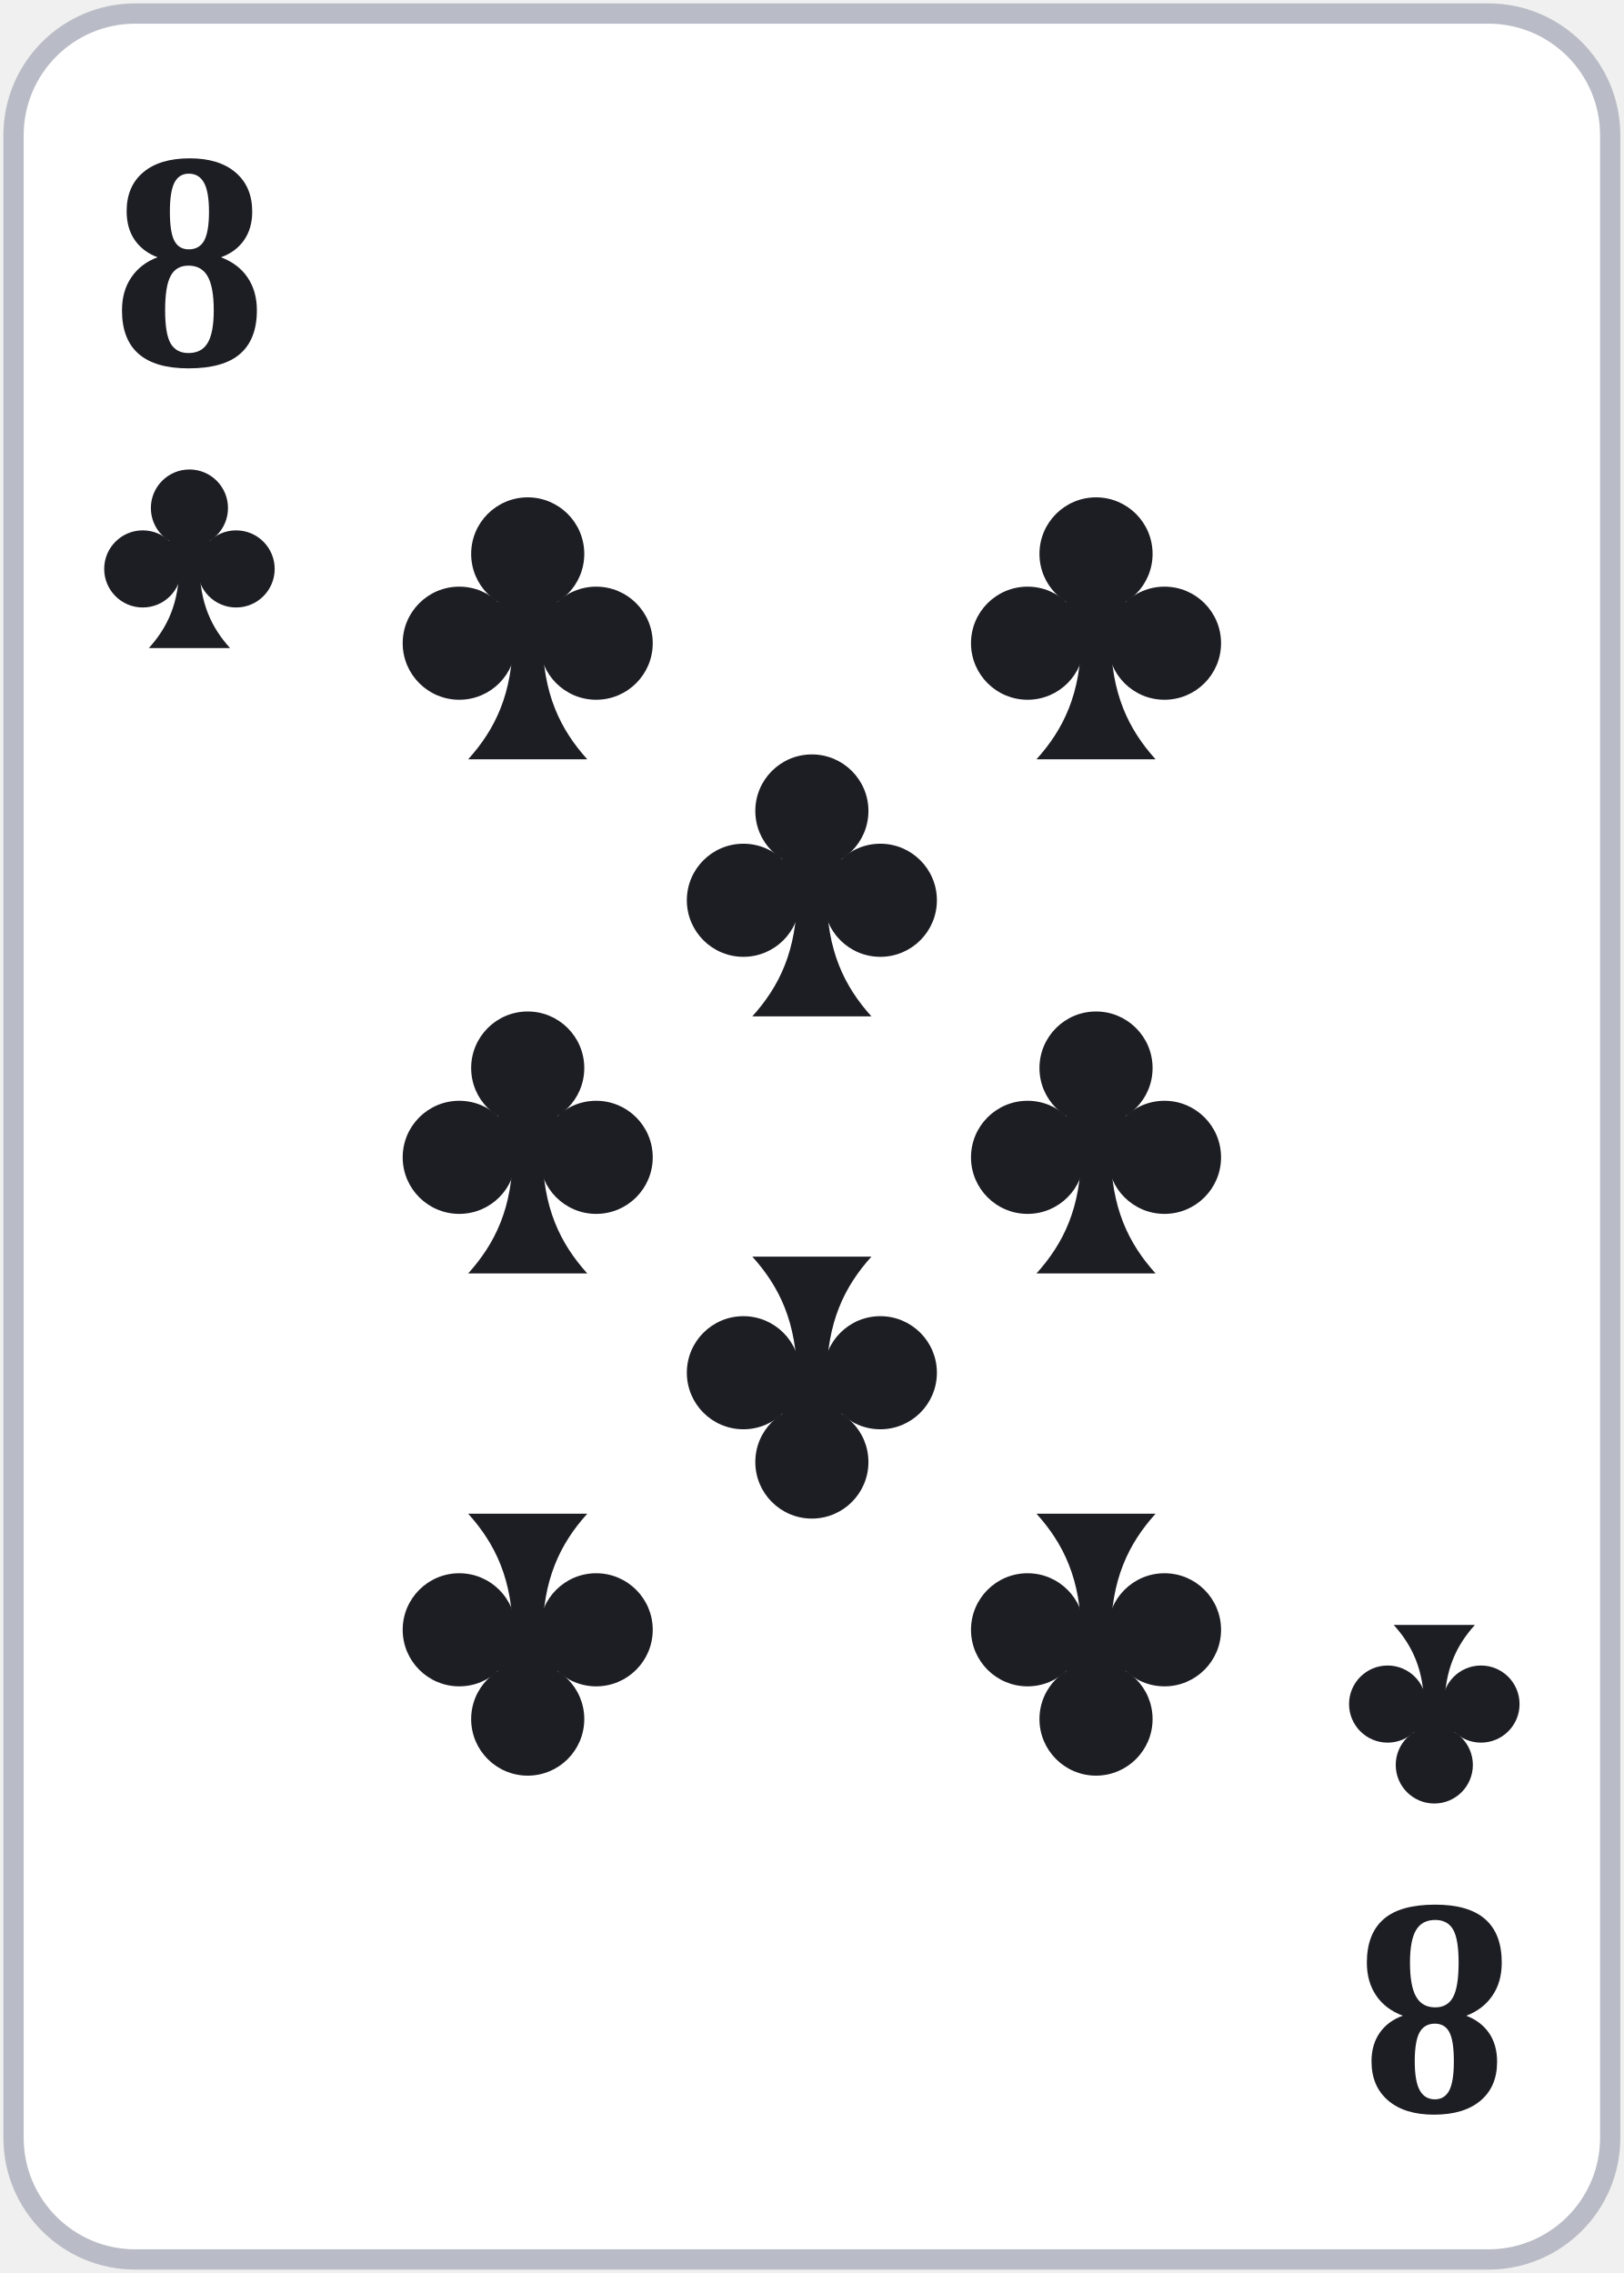
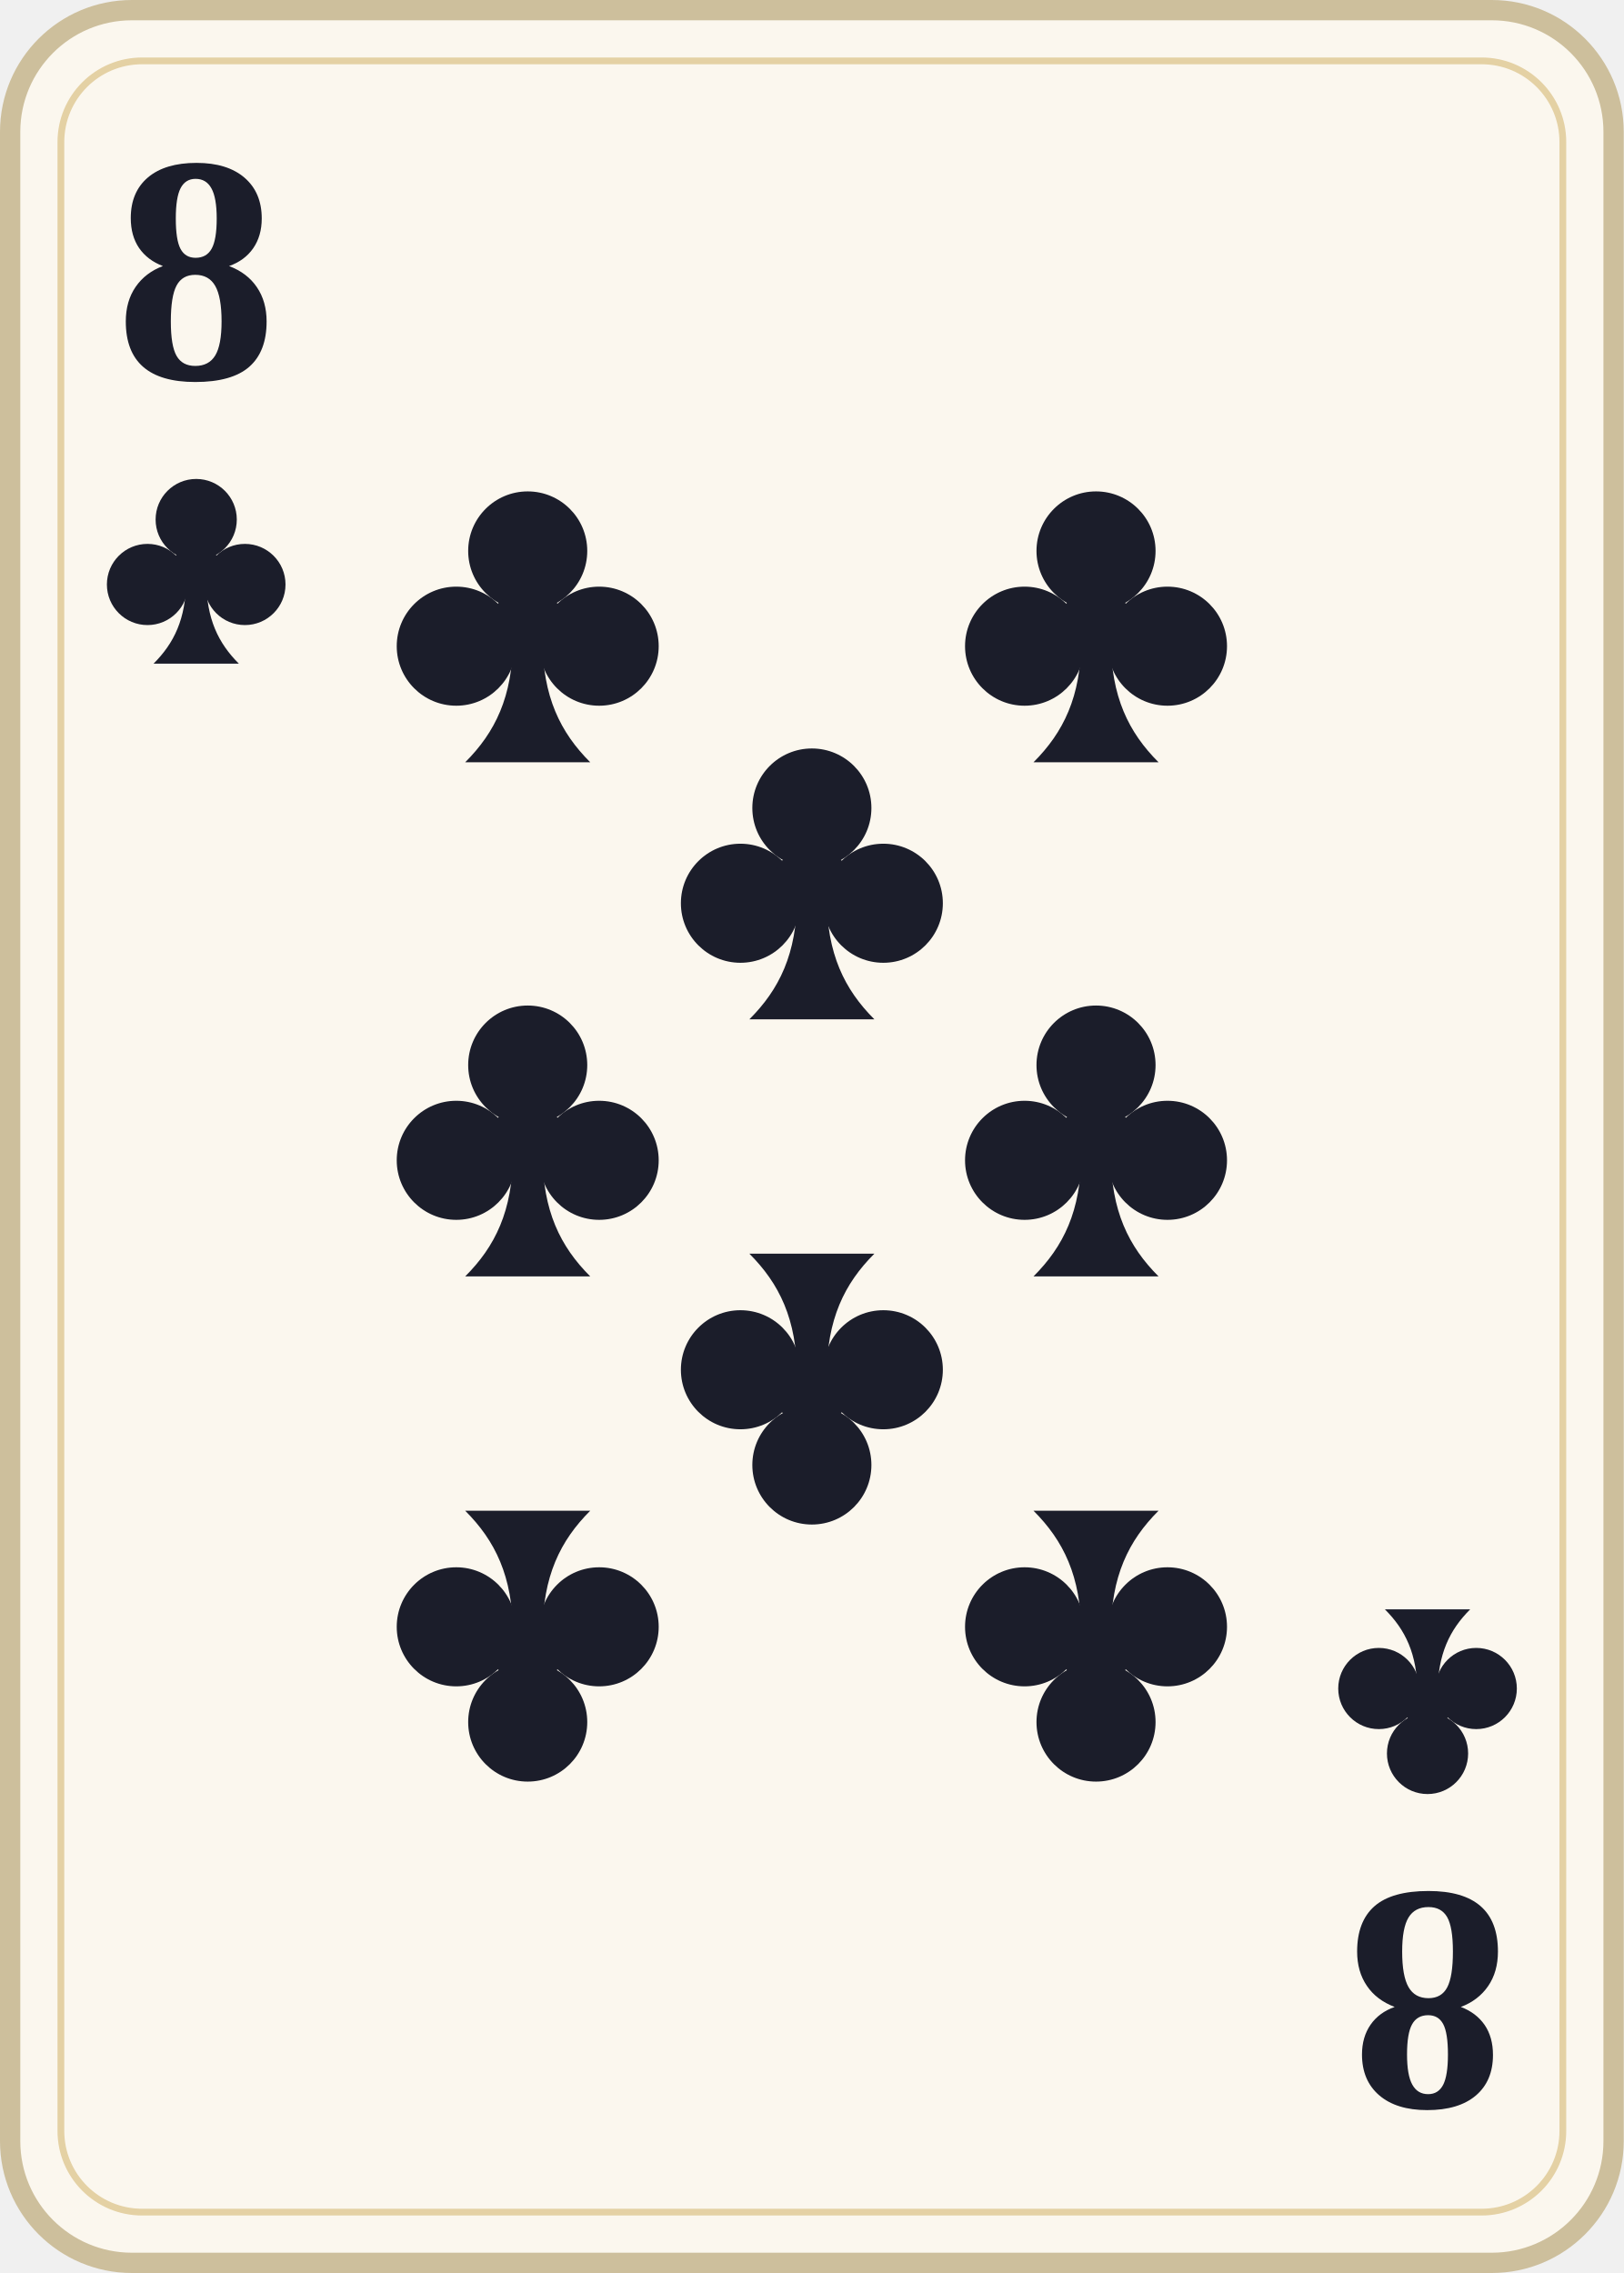
- <svg xmlns="http://www.w3.org/2000/svg" viewBox="0 0 240 336" width="240" height="336">
+ <svg xmlns="http://www.w3.org/2000/svg" viewBox="0 0 240 336" width="240" height="336" data-rank="EIGHT" data-suit="CLUBS">
  <defs>
    <symbol id="suit" viewBox="0 0 100 100" overflow="visible">
-       <circle cx="50" cy="27" r="19" />
-       <circle cx="27" cy="57" r="19" />
-       <circle cx="73" cy="57" r="19" />
-       <circle cx="50" cy="50" r="12" />
-       <path d="M45 55 C45 74 39 86 30 96 L70 96 C61 86 55 74 55 55 Z" />
+       <circle cx="50" cy="26" r="20" />
+       <circle cx="26" cy="58" r="20" />
+       <circle cx="74" cy="58" r="20" />
+       <circle cx="50" cy="52" r="13" />
+       <path d="M45 56 C45 75 39 87 29 97 L71 97 C61 87 55 75 55 56 Z" />
    </symbol>
  </defs>
-   <rect x="2" y="2" width="236" height="332" rx="18" fill="#ffffff" stroke="#b9bcc6" stroke-width="3" />
-   <g fill="#1d1d24" color="#1d1d24">
+   <rect x="1.5" y="1.5" width="237" height="333" rx="18" fill="#fbf7ee" stroke="#cdbf9c" stroke-width="3" />
+   <rect x="9" y="9" width="222" height="318" rx="12" fill="none" stroke="#c9a24a" stroke-opacity="0.45" stroke-width="1" />
+   <g fill="#1b1d2a" color="#1b1d2a">
    <use href="#suit" x="0" y="0" width="100" height="100" transform="translate(56 70)  scale(0.44)" />
    <use href="#suit" x="0" y="0" width="100" height="100" transform="translate(140 70)  scale(0.44)" />
    <use href="#suit" x="0" y="0" width="100" height="100" transform="translate(98 108)  scale(0.44)" />
    <use href="#suit" x="0" y="0" width="100" height="100" transform="translate(56 146)  scale(0.44)" />
    <use href="#suit" x="0" y="0" width="100" height="100" transform="translate(140 146)  scale(0.44)" />
    <use href="#suit" x="0" y="0" width="100" height="100" transform="translate(98 184) rotate(180 22 22) scale(0.44)" />
    <use href="#suit" x="0" y="0" width="100" height="100" transform="translate(56 222) rotate(180 22 22) scale(0.44)" />
    <use href="#suit" x="0" y="0" width="100" height="100" transform="translate(140 222) rotate(180 22 22) scale(0.44)" />
  </g>
-   <g fill="#1d1d24">
-     <text x="28" y="54" text-anchor="middle" font-family="Georgia, 'Times New Roman', serif" font-weight="700" font-size="46">8</text>
-     <use href="#suit" x="0" y="0" width="100" height="100" transform="translate(13 67)  scale(0.3)" />
+   <g fill="#1b1d2a">
+     <text x="29" y="56" text-anchor="middle" font-family="Georgia, 'Times New Roman', serif" font-weight="700" font-size="48">8</text>
+     <use href="#suit" x="0" y="0" width="100" height="100" transform="translate(14 69)  scale(0.3)" />
  </g>
  <g transform="rotate(180 120 168)">
-     <g fill="#1d1d24">
-       <text x="28" y="54" text-anchor="middle" font-family="Georgia, 'Times New Roman', serif" font-weight="700" font-size="46">8</text>
-       <use href="#suit" x="0" y="0" width="100" height="100" transform="translate(13 67)  scale(0.3)" />
+     <g fill="#1b1d2a">
+       <text x="29" y="56" text-anchor="middle" font-family="Georgia, 'Times New Roman', serif" font-weight="700" font-size="48">8</text>
+       <use href="#suit" x="0" y="0" width="100" height="100" transform="translate(14 69)  scale(0.3)" />
    </g>
  </g>
</svg>
